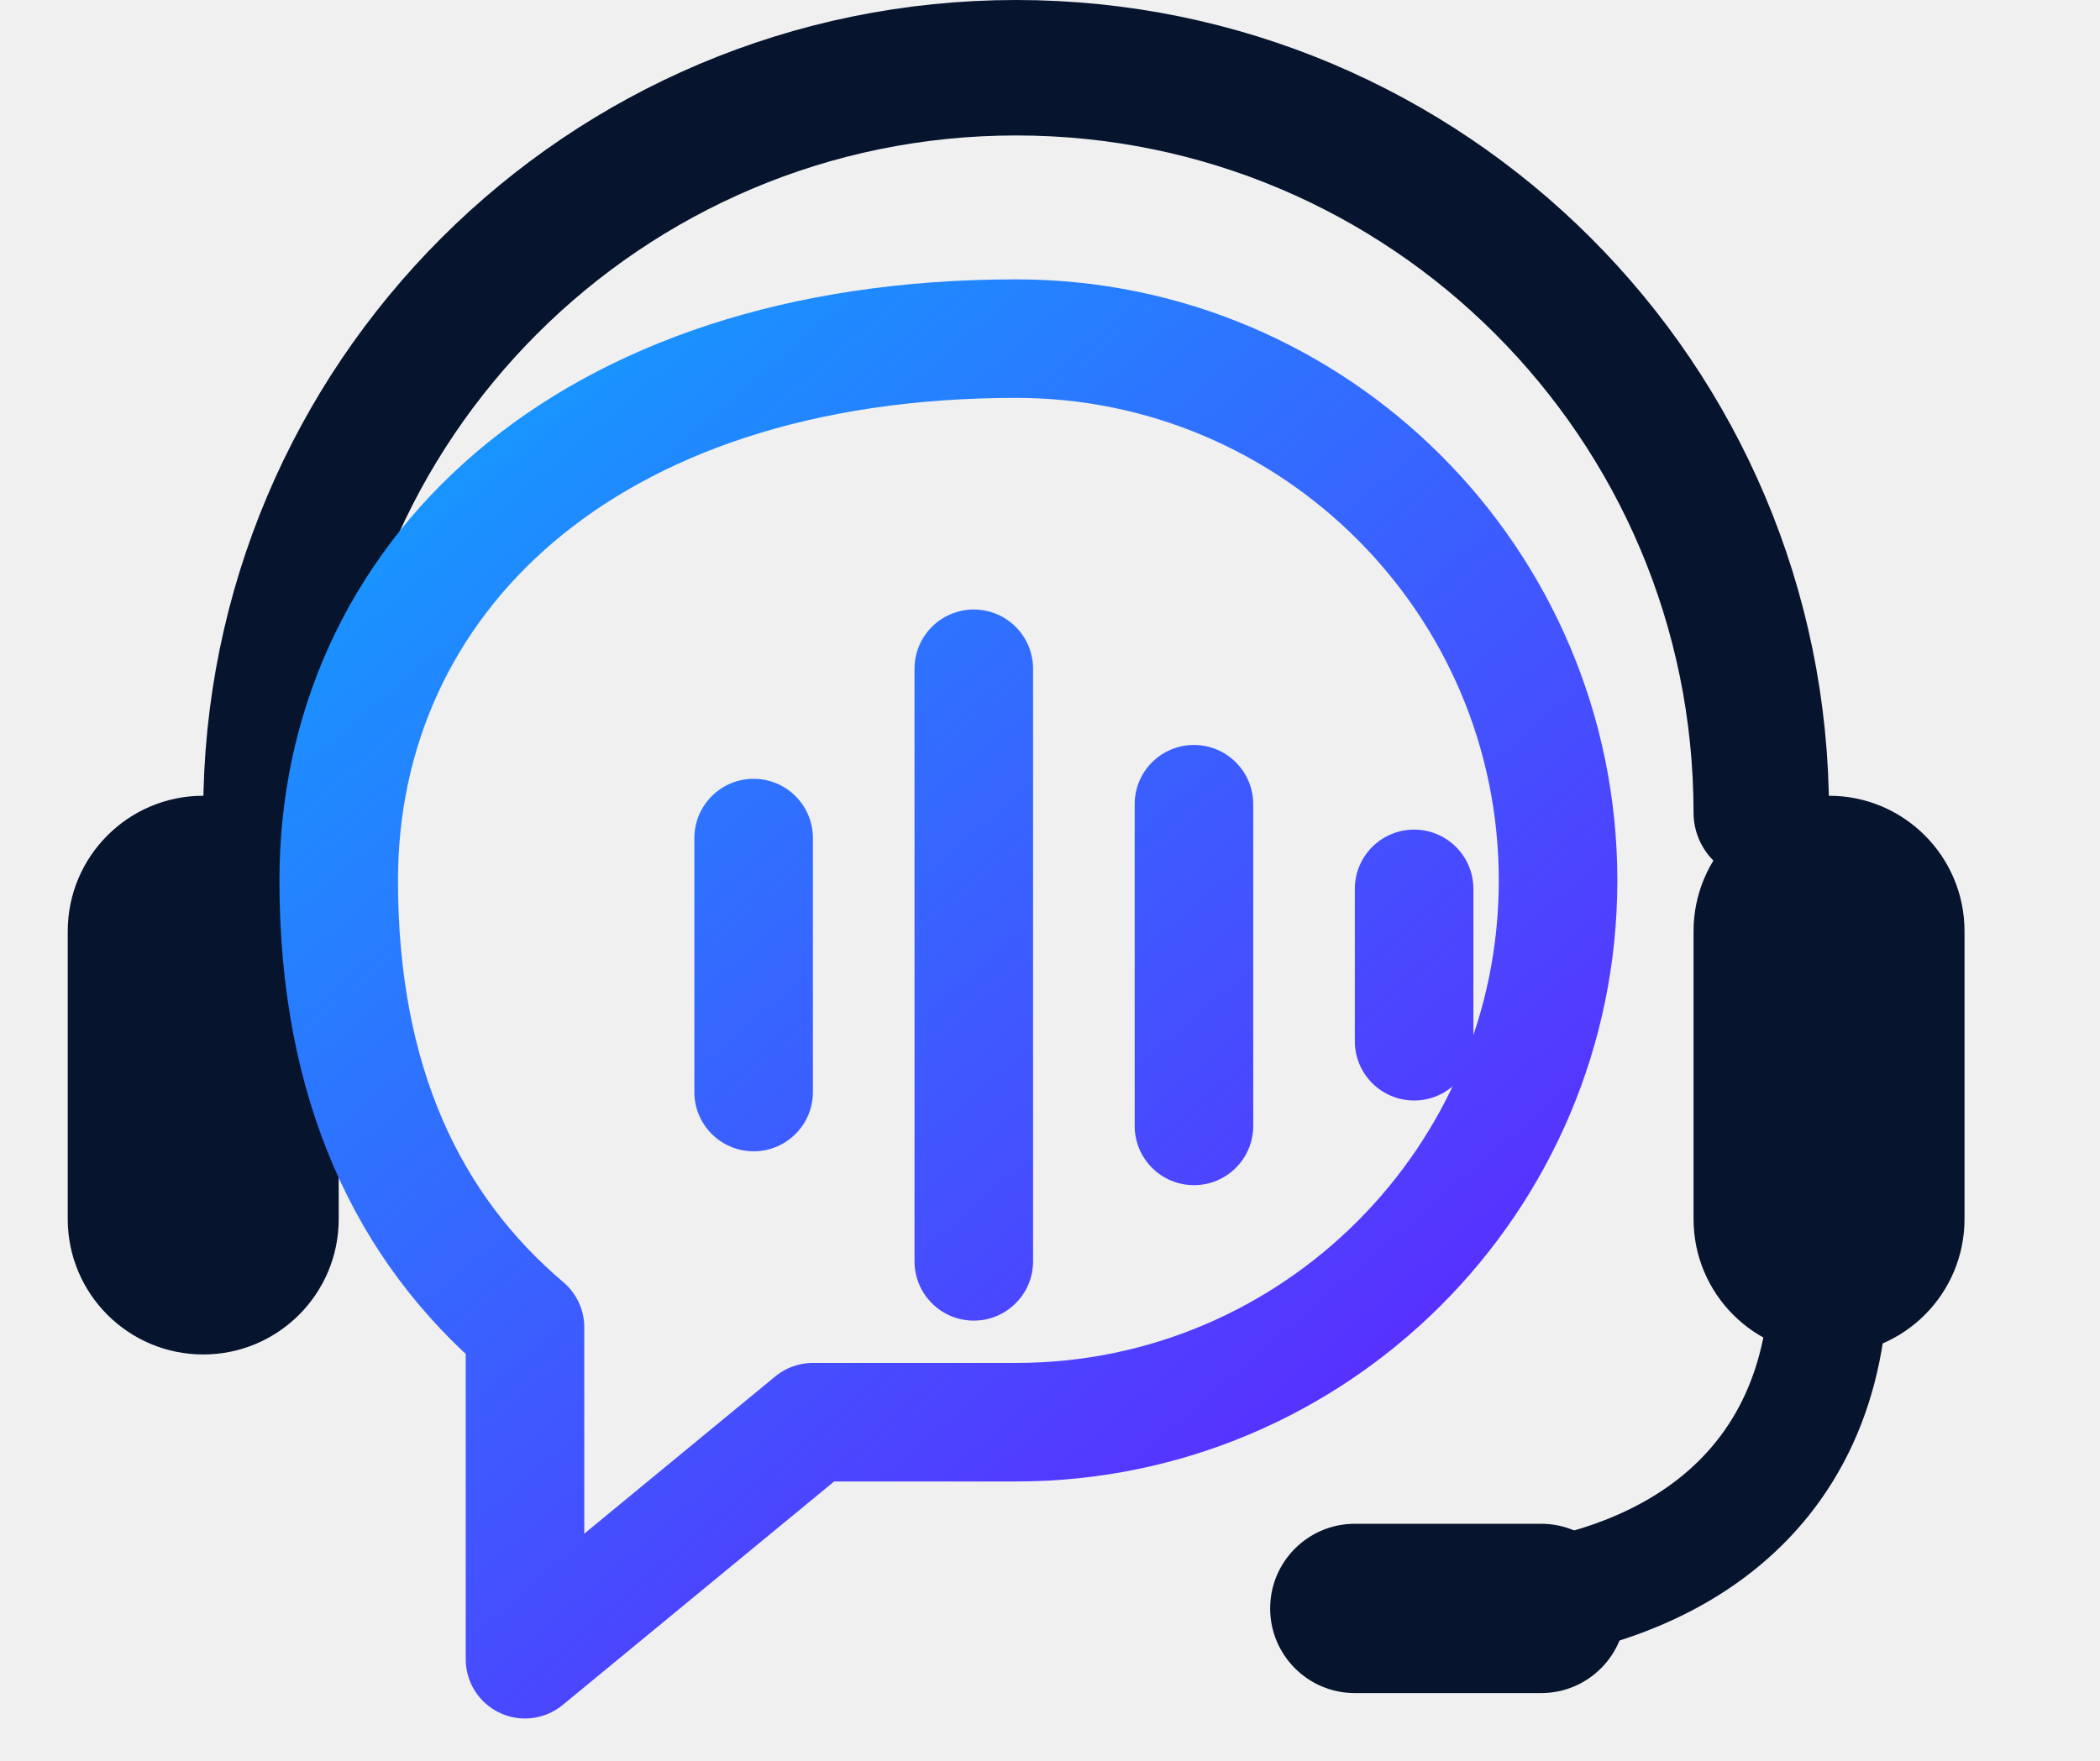
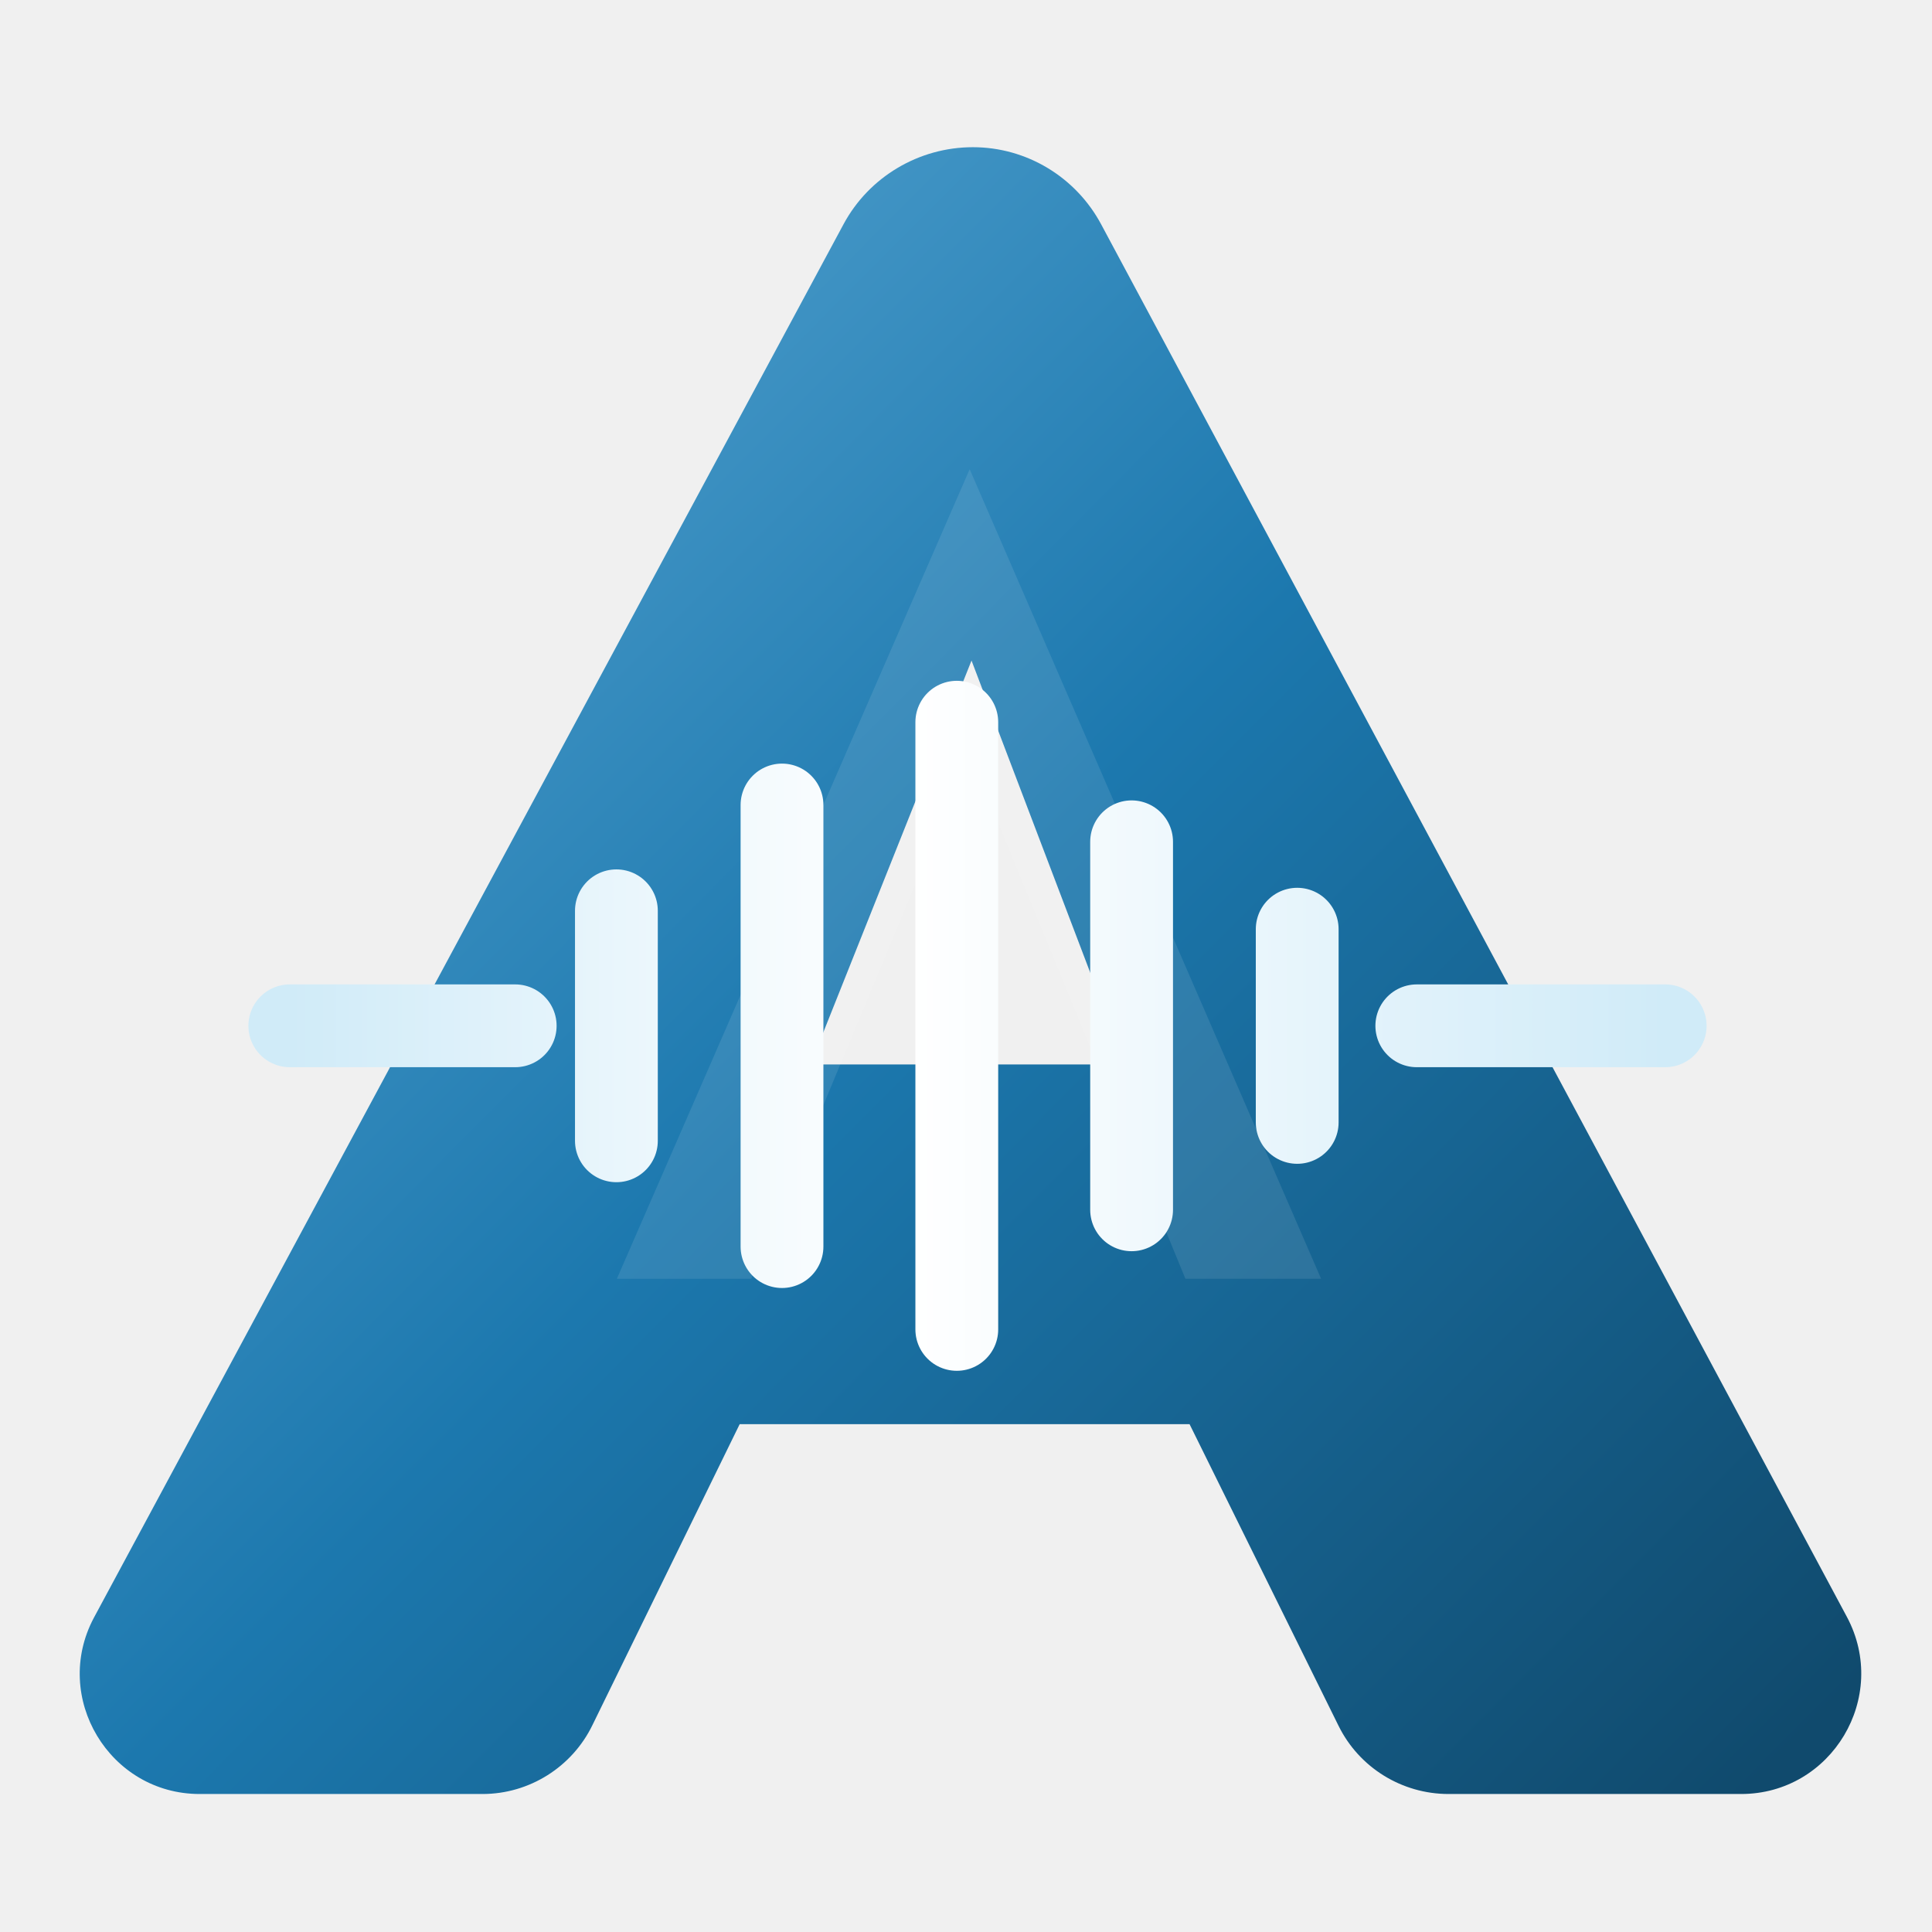
- <svg xmlns="http://www.w3.org/2000/svg" viewBox="0 0 248 208" fill="none">
+ <svg xmlns="http://www.w3.org/2000/svg" width="32" height="32" viewBox="240 55 420 390" fill="none" aria-hidden="true">
  <defs>
-     <linearGradient id="g" x1="56" y1="20" x2="176" y2="160" gradientUnits="userSpaceOnUse">
-       <stop offset="0" stop-color="#0EA5FF" />
-       <stop offset="1" stop-color="#5B2CFF" />
+     <linearGradient id="lm-a-grad" x1="260" y1="72" x2="620" y2="430" gradientUnits="userSpaceOnUse">
+       <stop offset="0" stop-color="#63AED9" />
+       <stop offset="0.5" stop-color="#1C78AE" />
+       <stop offset="1" stop-color="#104A6D" />
+     </linearGradient>
+     <linearGradient id="lm-wave-grad" x1="303" y1="263" x2="602" y2="263" gradientUnits="userSpaceOnUse">
+       <stop offset="0" stop-color="#D0EBF8" />
+       <stop offset="0.45" stop-color="#FFFFFF" />
+       <stop offset="1" stop-color="#D0EBF8" />
    </linearGradient>
  </defs>
-   <path d="M32 96C32 47.4 71.4 8 120 8C168.6 8 208 47.4 208 96" stroke="#06142E" stroke-width="16" stroke-linecap="round" />
-   <rect x="8" y="94" width="32" height="66" rx="16" fill="#06142E" />
-   <rect x="200" y="94" width="32" height="66" rx="16" fill="#06142E" />
-   <path d="M216 150C216 177 196 190 169 190" stroke="#06142E" stroke-width="14" stroke-linecap="round" />
-   <rect x="150" y="180" width="42" height="20" rx="10" fill="#06142E" />
-   <path d="M120 40C155.3 40 184 68.7 184 104C184 139.3 155.3 168 120 168H96L62 196V156.8C48.2 145.1 40 128 40 104C40 68.7 68.7 40 120 40Z" stroke="url(#g)" stroke-width="14" stroke-linejoin="round" />
-   <rect x="82" y="92" width="14" height="44" rx="7" fill="url(#g)" />
-   <rect x="108" y="72" width="14" height="84" rx="7" fill="url(#g)" />
-   <rect x="134" y="88" width="14" height="52" rx="7" fill="url(#g)" />
-   <rect x="160" y="98" width="14" height="32" rx="7" fill="url(#g)" />
+   <path fill-rule="evenodd" d=" M451.5 72C463.2 72 473.9 78.5 479.4 88.8 L641.5 391.5C650.8 408.9 638.2 430 618.5 430 H554.9C544.8 430 535.5 424.3 531 415.2 L498.6 349.6H400.8L368.8 415 C364.4 424.1 355.1 430 344.9 430 H283.4C263.8 430 251.2 409 260.4 391.7 L423.4 88.7C428.9 78.5 439.7 72 451.5 72Z M451.2 183.6L416.2 271.4H484.6L451.2 183.6Z " fill="url(#lm-a-grad)" />
+   <path d="M450.8 142L527.2 318H497.7L450.8 203.7L403.3 318H374.1L450.8 142Z" fill="white" opacity="0.1" />
+   <g stroke="url(#lm-wave-grad)" stroke-width="18" stroke-linecap="round">
+     <path d="M303 263H352" />
+     <path d="M374 238V288" />
+     <path d="M410 215V311" />
+     <path d="M448 197V329" />
+     <path d="M486 223V303" />
+     <path d="M522 242V284" />
+     <path d="M548 263H602" />
+   </g>
</svg>
